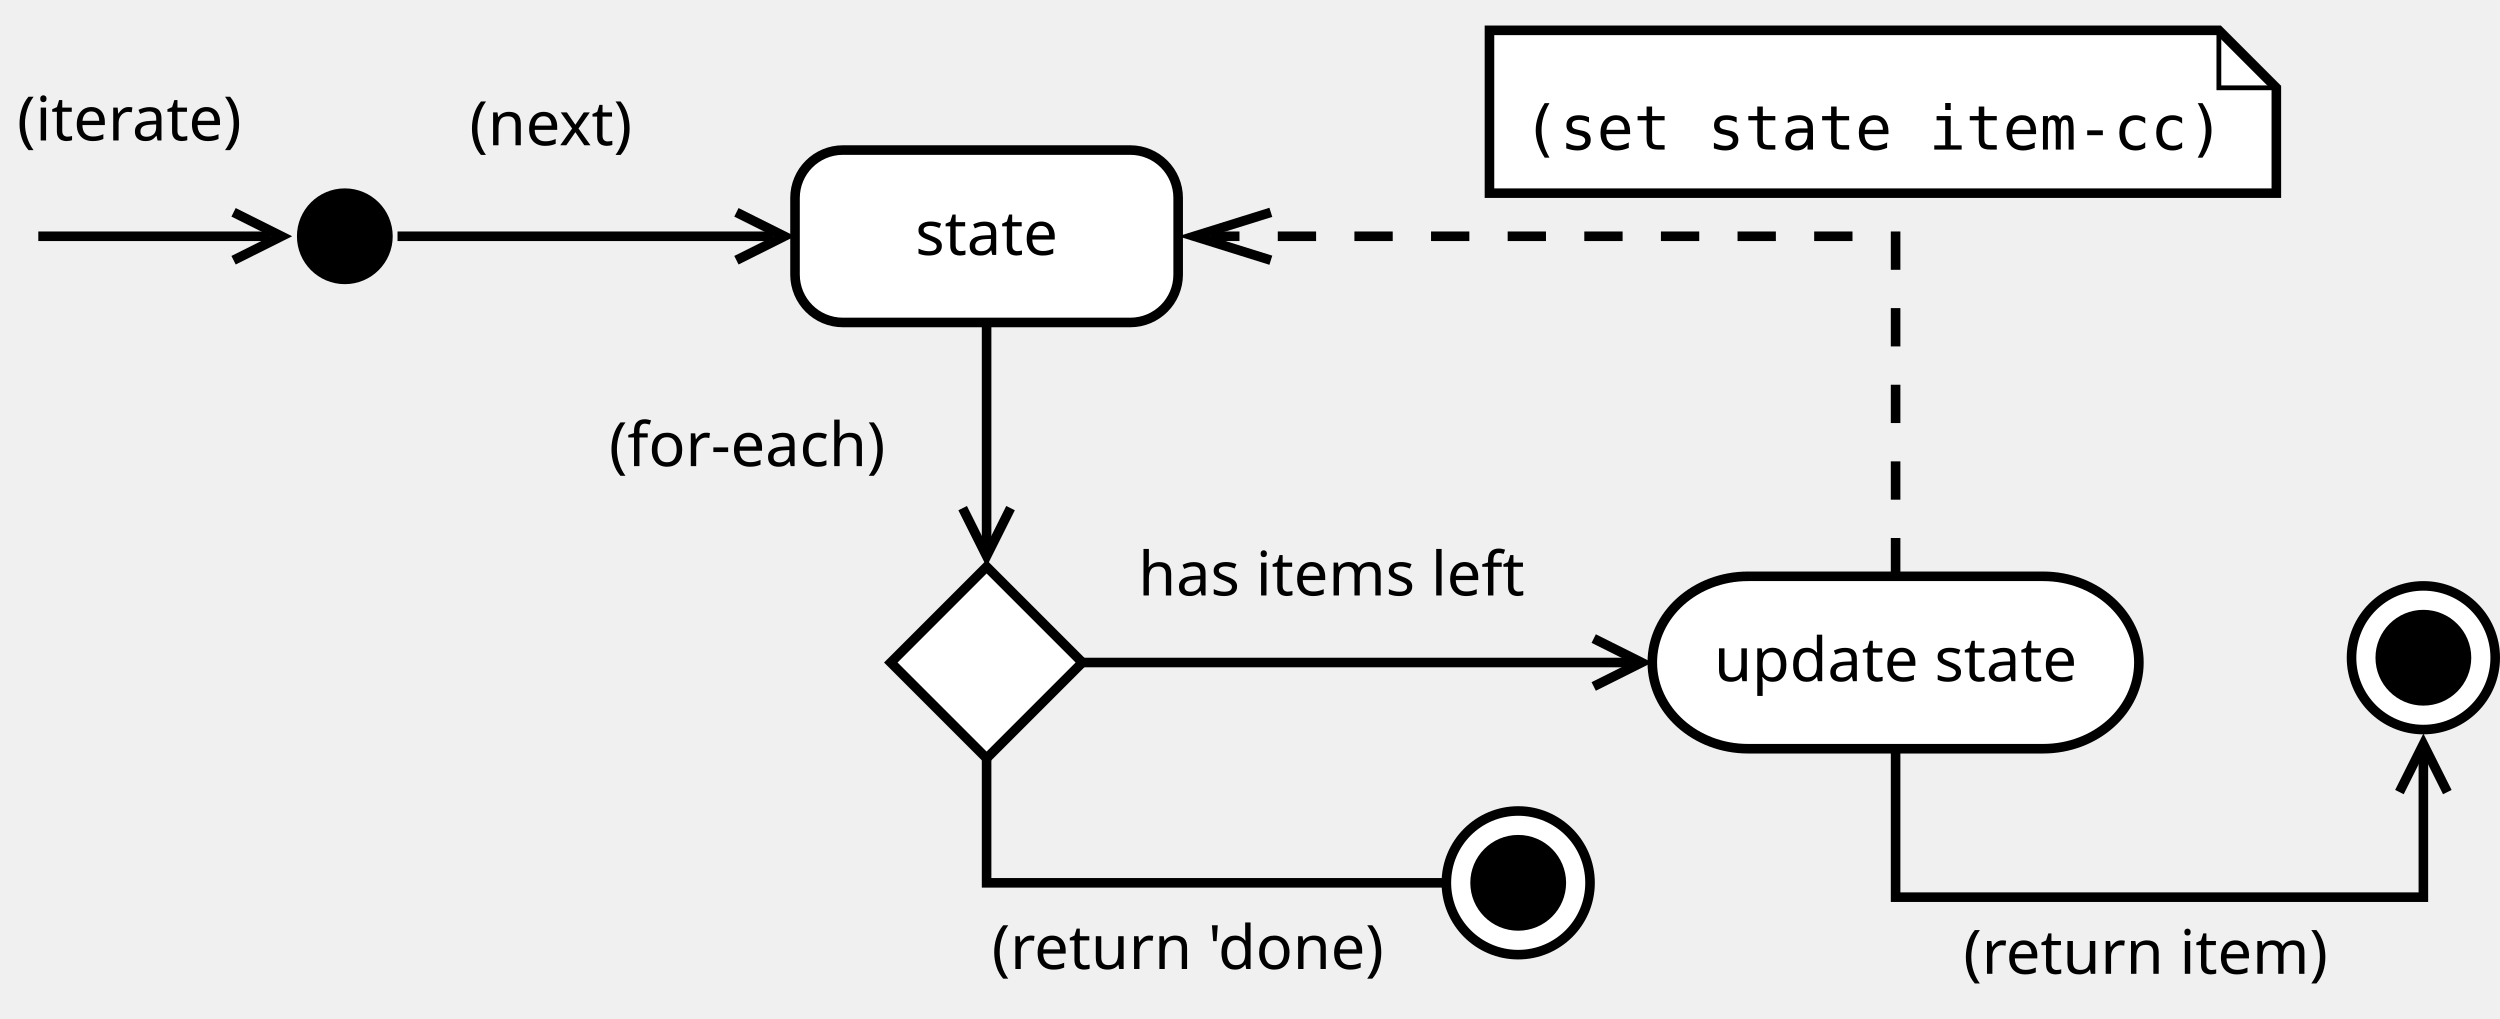
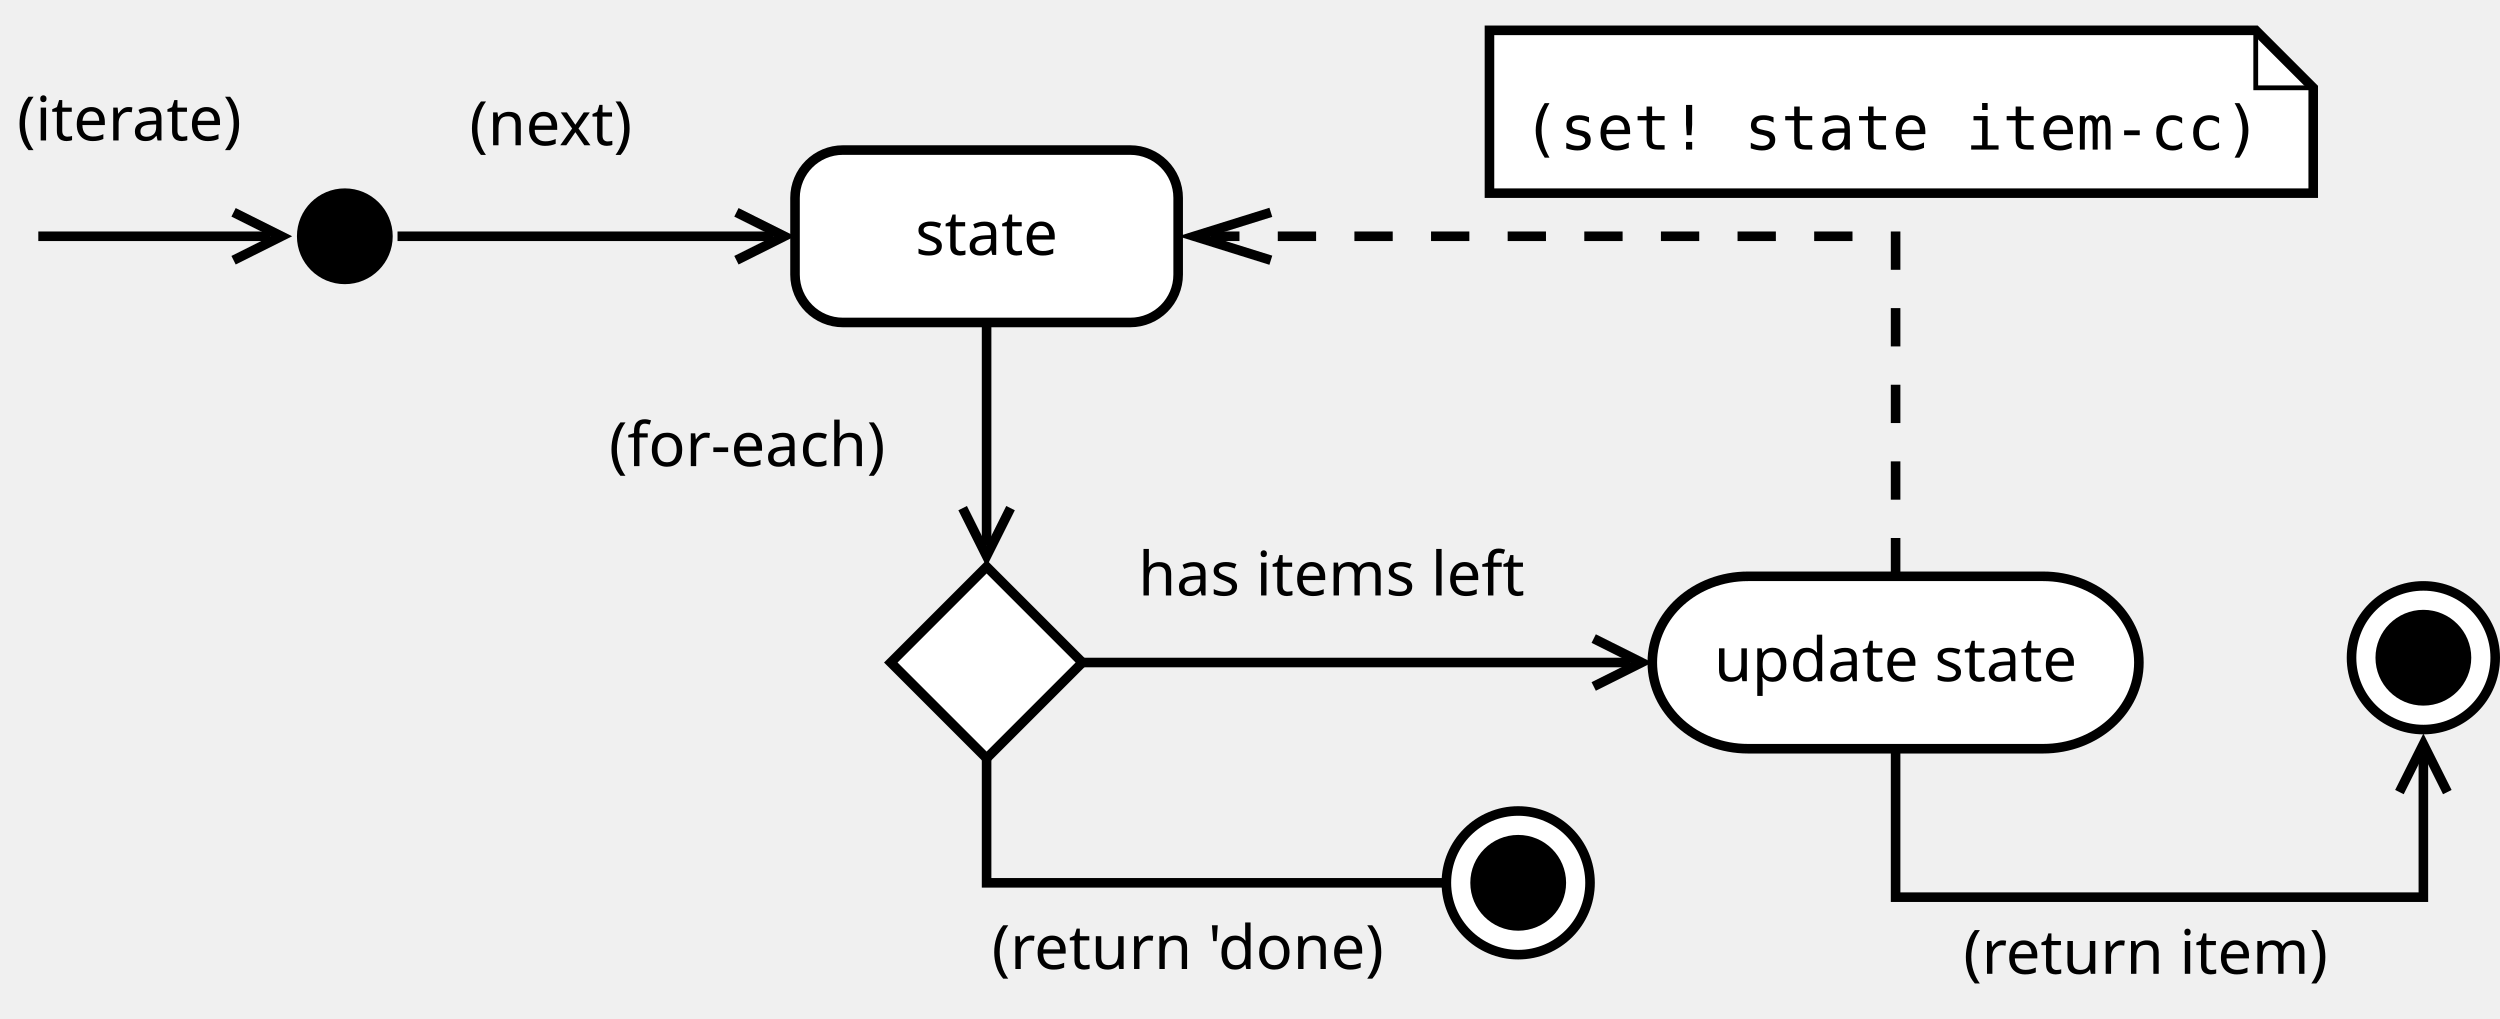
<svg xmlns="http://www.w3.org/2000/svg" width="27cm" height="11cm" viewBox="5 138 522 202">
  <g>
    <rect style="fill: #ffffff" x="171" y="164" width="80" height="36" rx="10" ry="10" />
    <rect style="fill: none; fill-opacity:0; stroke-width: 2; stroke: #000000" x="171" y="164" width="80" height="36" rx="10" ry="10" />
    <text font-size="12.8" style="fill: #000000;text-anchor:middle;font-family:sans-serif;font-style:normal;font-weight:normal" x="211" y="185.9">
      <tspan x="211" y="185.9">state</tspan>
    </text>
  </g>
  <g>
    <rect style="fill: #ffffff" x="350" y="253" width="101.6" height="36" rx="20" ry="20" />
    <rect style="fill: none; fill-opacity:0; stroke-width: 2; stroke: #000000" x="350" y="253" width="101.6" height="36" rx="20" ry="20" />
    <text font-size="12.8" style="fill: #000000;text-anchor:middle;font-family:sans-serif;font-style:normal;font-weight:normal" x="400.8" y="274.9">
      <tspan x="400.8" y="274.9">update state</tspan>
    </text>
  </g>
  <g>
    <polygon style="fill: #ffffff" points="191,271 211,251 231,271 211,291 " />
    <polygon style="fill: none; fill-opacity:0; stroke-width: 2; stroke: #000000" points="191,271 211,251 231,271 211,291 " />
  </g>
  <g>
    <polyline style="fill: none; fill-opacity:0; stroke-width: 2; stroke: #000000" points="231,271 241,271 340,271 345.528,271 " />
    <polyline style="fill: none; fill-opacity:0; stroke-width: 2; stroke: #000000" points="337.764,276 347.764,271 337.764,266 " />
    <text font-size="12.8" style="fill: #000000;text-anchor:middle;font-family:sans-serif;font-style:normal;font-weight:normal" x="283" y="257">has items left</text>
  </g>
  <g>
    <polyline style="fill: none; fill-opacity:0; stroke-width: 2; stroke: #000000" points="211,291 211,317 322,317 322,306.472 " />
    <polyline style="fill: none; fill-opacity:0; stroke-width: 2; stroke: #000000" points="327,314.236 322,304.236 317,314.236 " />
    <text font-size="12.8" style="fill: #000000;text-anchor:middle;font-family:sans-serif;font-style:normal;font-weight:normal" x="253" y="335">(return 'done)</text>
  </g>
  <ellipse style="fill: #000000" cx="77" cy="182" rx="10" ry="10" />
  <g>
    <ellipse style="fill: #ffffff" cx="511" cy="270" rx="15" ry="15" />
    <ellipse style="fill: none; fill-opacity:0; stroke-width: 2; stroke: #000000" cx="511" cy="270" rx="15" ry="15" />
    <ellipse style="fill: #000000" cx="511" cy="270" rx="10" ry="10" />
  </g>
  <g>
    <polyline style="fill: none; fill-opacity:0; stroke-width: 2; stroke: #000000" points="211,200 211,225.5 211,225.5 211,246.528 " />
    <polyline style="fill: none; fill-opacity:0; stroke-width: 2; stroke: #000000" points="206,238.764 211,248.764 216,238.764 " />
    <text font-size="12.8" style="fill: #000000;text-anchor:middle;font-family:sans-serif;font-style:normal;font-weight:normal" x="161" y="230">(for-each)</text>
  </g>
  <g>
    <polyline style="fill: none; fill-opacity:0; stroke-width: 2; stroke: #000000" points="88.004,182 129.503,182 129.503,182 166.528,182 " />
    <polyline style="fill: none; fill-opacity:0; stroke-width: 2; stroke: #000000" points="158.764,187 168.764,182 158.764,177 " />
    <text font-size="12.8" style="fill: #000000;text-anchor:middle;font-family:sans-serif;font-style:normal;font-weight:normal" x="120" y="163">(next)</text>
  </g>
  <g>
    <polyline style="fill: none; fill-opacity:0; stroke-width: 2; stroke: #000000" points="13,182 39.497,182 39.497,182 61.532,182 " />
    <polyline style="fill: none; fill-opacity:0; stroke-width: 2; stroke: #000000" points="53.768,187 63.768,182 53.768,177 " />
    <text font-size="12.8" style="fill: #000000;text-anchor:middle;font-family:sans-serif;font-style:normal;font-weight:normal" x="32" y="162">(iterate)</text>
  </g>
  <g>
    <polyline style="fill: none; fill-opacity:0; stroke-width: 2; stroke: #000000" points="400.8,289 400.8,319.996 511,319.996 511,290.291 " />
    <polyline style="fill: none; fill-opacity:0; stroke-width: 2; stroke: #000000" points="516,298.055 511,288.055 506,298.055 " />
    <text font-size="12.8" style="fill: #000000;text-anchor:middle;font-family:sans-serif;font-style:normal;font-weight:normal" x="453" y="336">(return item)</text>
  </g>
  <g>
    <ellipse style="fill: #ffffff" cx="322" cy="317" rx="15" ry="15" />
    <ellipse style="fill: none; fill-opacity:0; stroke-width: 2; stroke: #000000" cx="322" cy="317" rx="15" ry="15" />
    <ellipse style="fill: #000000" cx="322" cy="317" rx="10" ry="10" />
  </g>
  <g>
-     <polygon style="fill: #ffffff" points="316,139 468.3,139 480.3,151 480.3,173 316,173 " />
-     <polygon style="fill: none; fill-opacity:0; stroke-width: 2; stroke: #000000" points="316,139 468.3,139 480.3,151 480.3,173 316,173 " />
-     <polyline style="fill: none; fill-opacity:0; stroke-width: 1; stroke: #000000" points="468.3,139 468.3,151 480.3,151 " />
+     <polygon style="fill: #ffffff" points="316,139 476,139 488,151 488,173 316,173 " />
+     <polygon style="fill: none; fill-opacity:0; stroke-width: 2; stroke: #000000" points="316,139 476,139 488,151 488,173 316,173 " />
+     <polyline style="fill: none; fill-opacity:0; stroke-width: 1; stroke: #000000" points="476,139 476,151 488,151 " />
    <text font-size="12.8" style="fill: #000000;text-anchor:start;font-family:monospace;font-style:normal;font-weight:normal" x="323" y="163.9">
-       <tspan x="323" y="163.9">(set state item-cc)</tspan>
+       <tspan x="323" y="163.9">(set! state item-cc)</tspan>
    </text>
  </g>
  <g>
    <polyline style="fill: none; fill-opacity:0; stroke-width: 2; stroke-dasharray: 8; stroke: #000000" points="400.8,253 400.8,182 257.705,182 " />
    <polyline style="fill: none; fill-opacity:0; stroke-width: 2; stroke: #000000" points="270.353,177 254.353,182 270.353,187 " />
  </g>
</svg>
